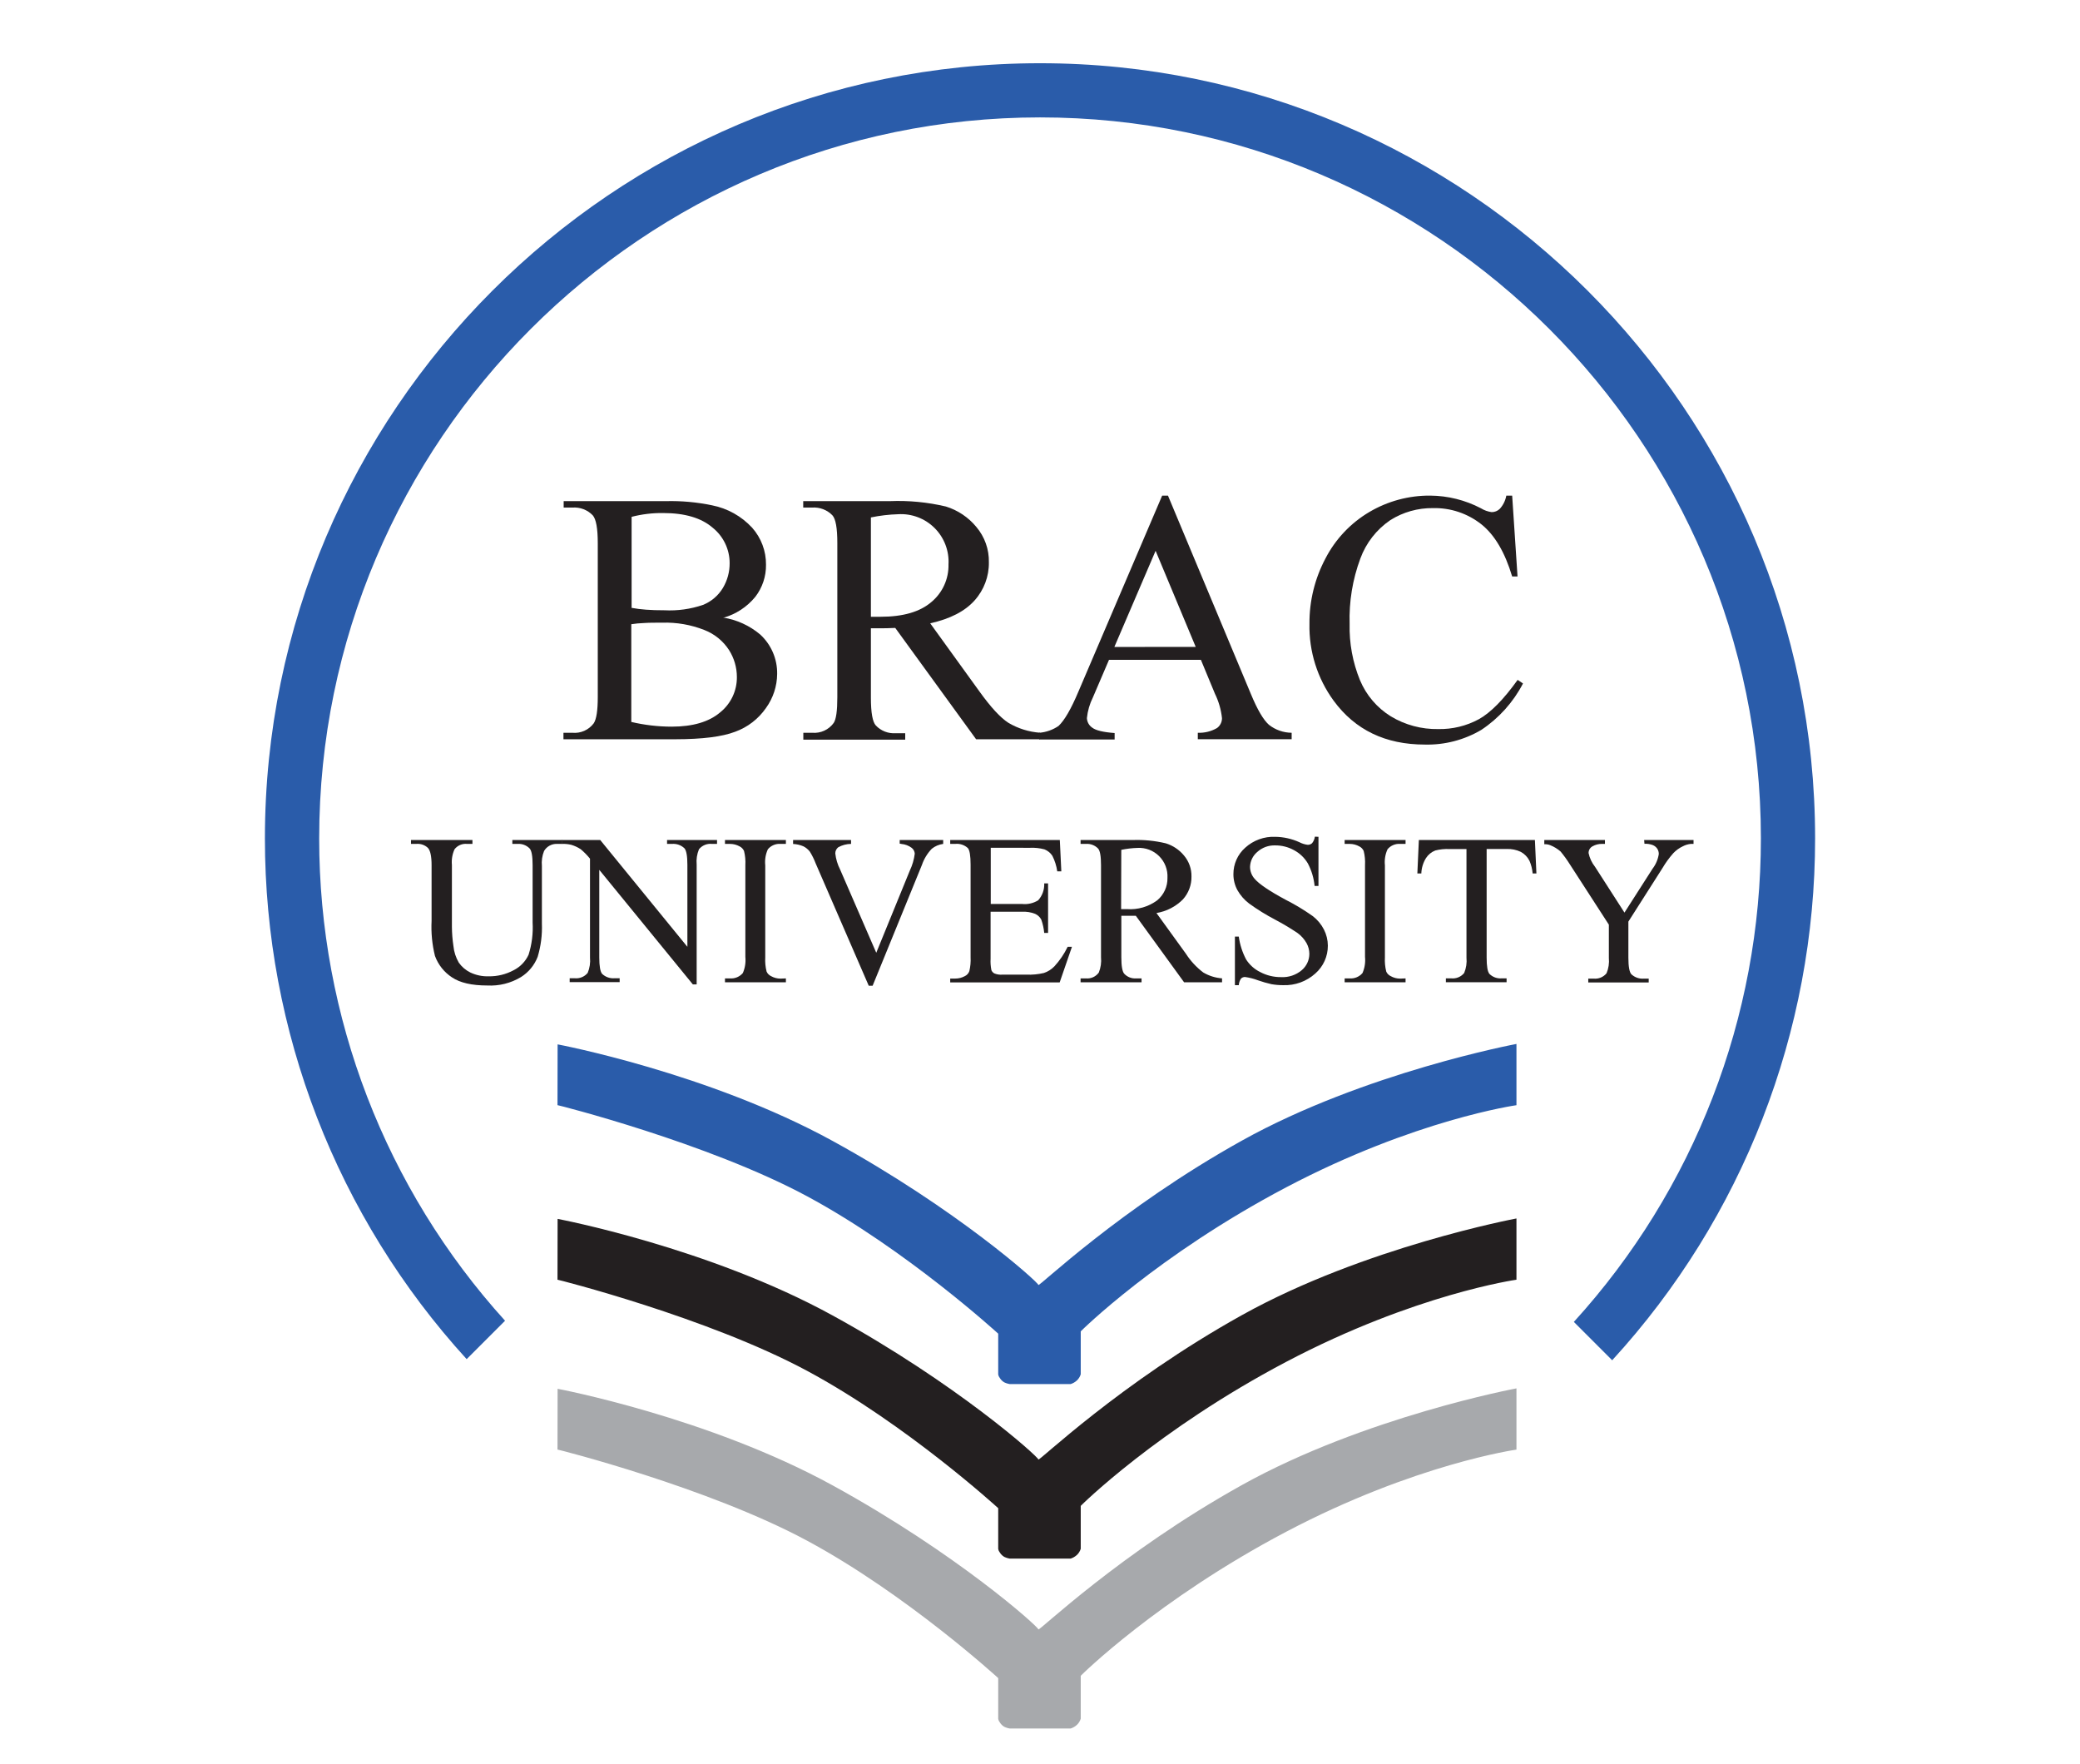
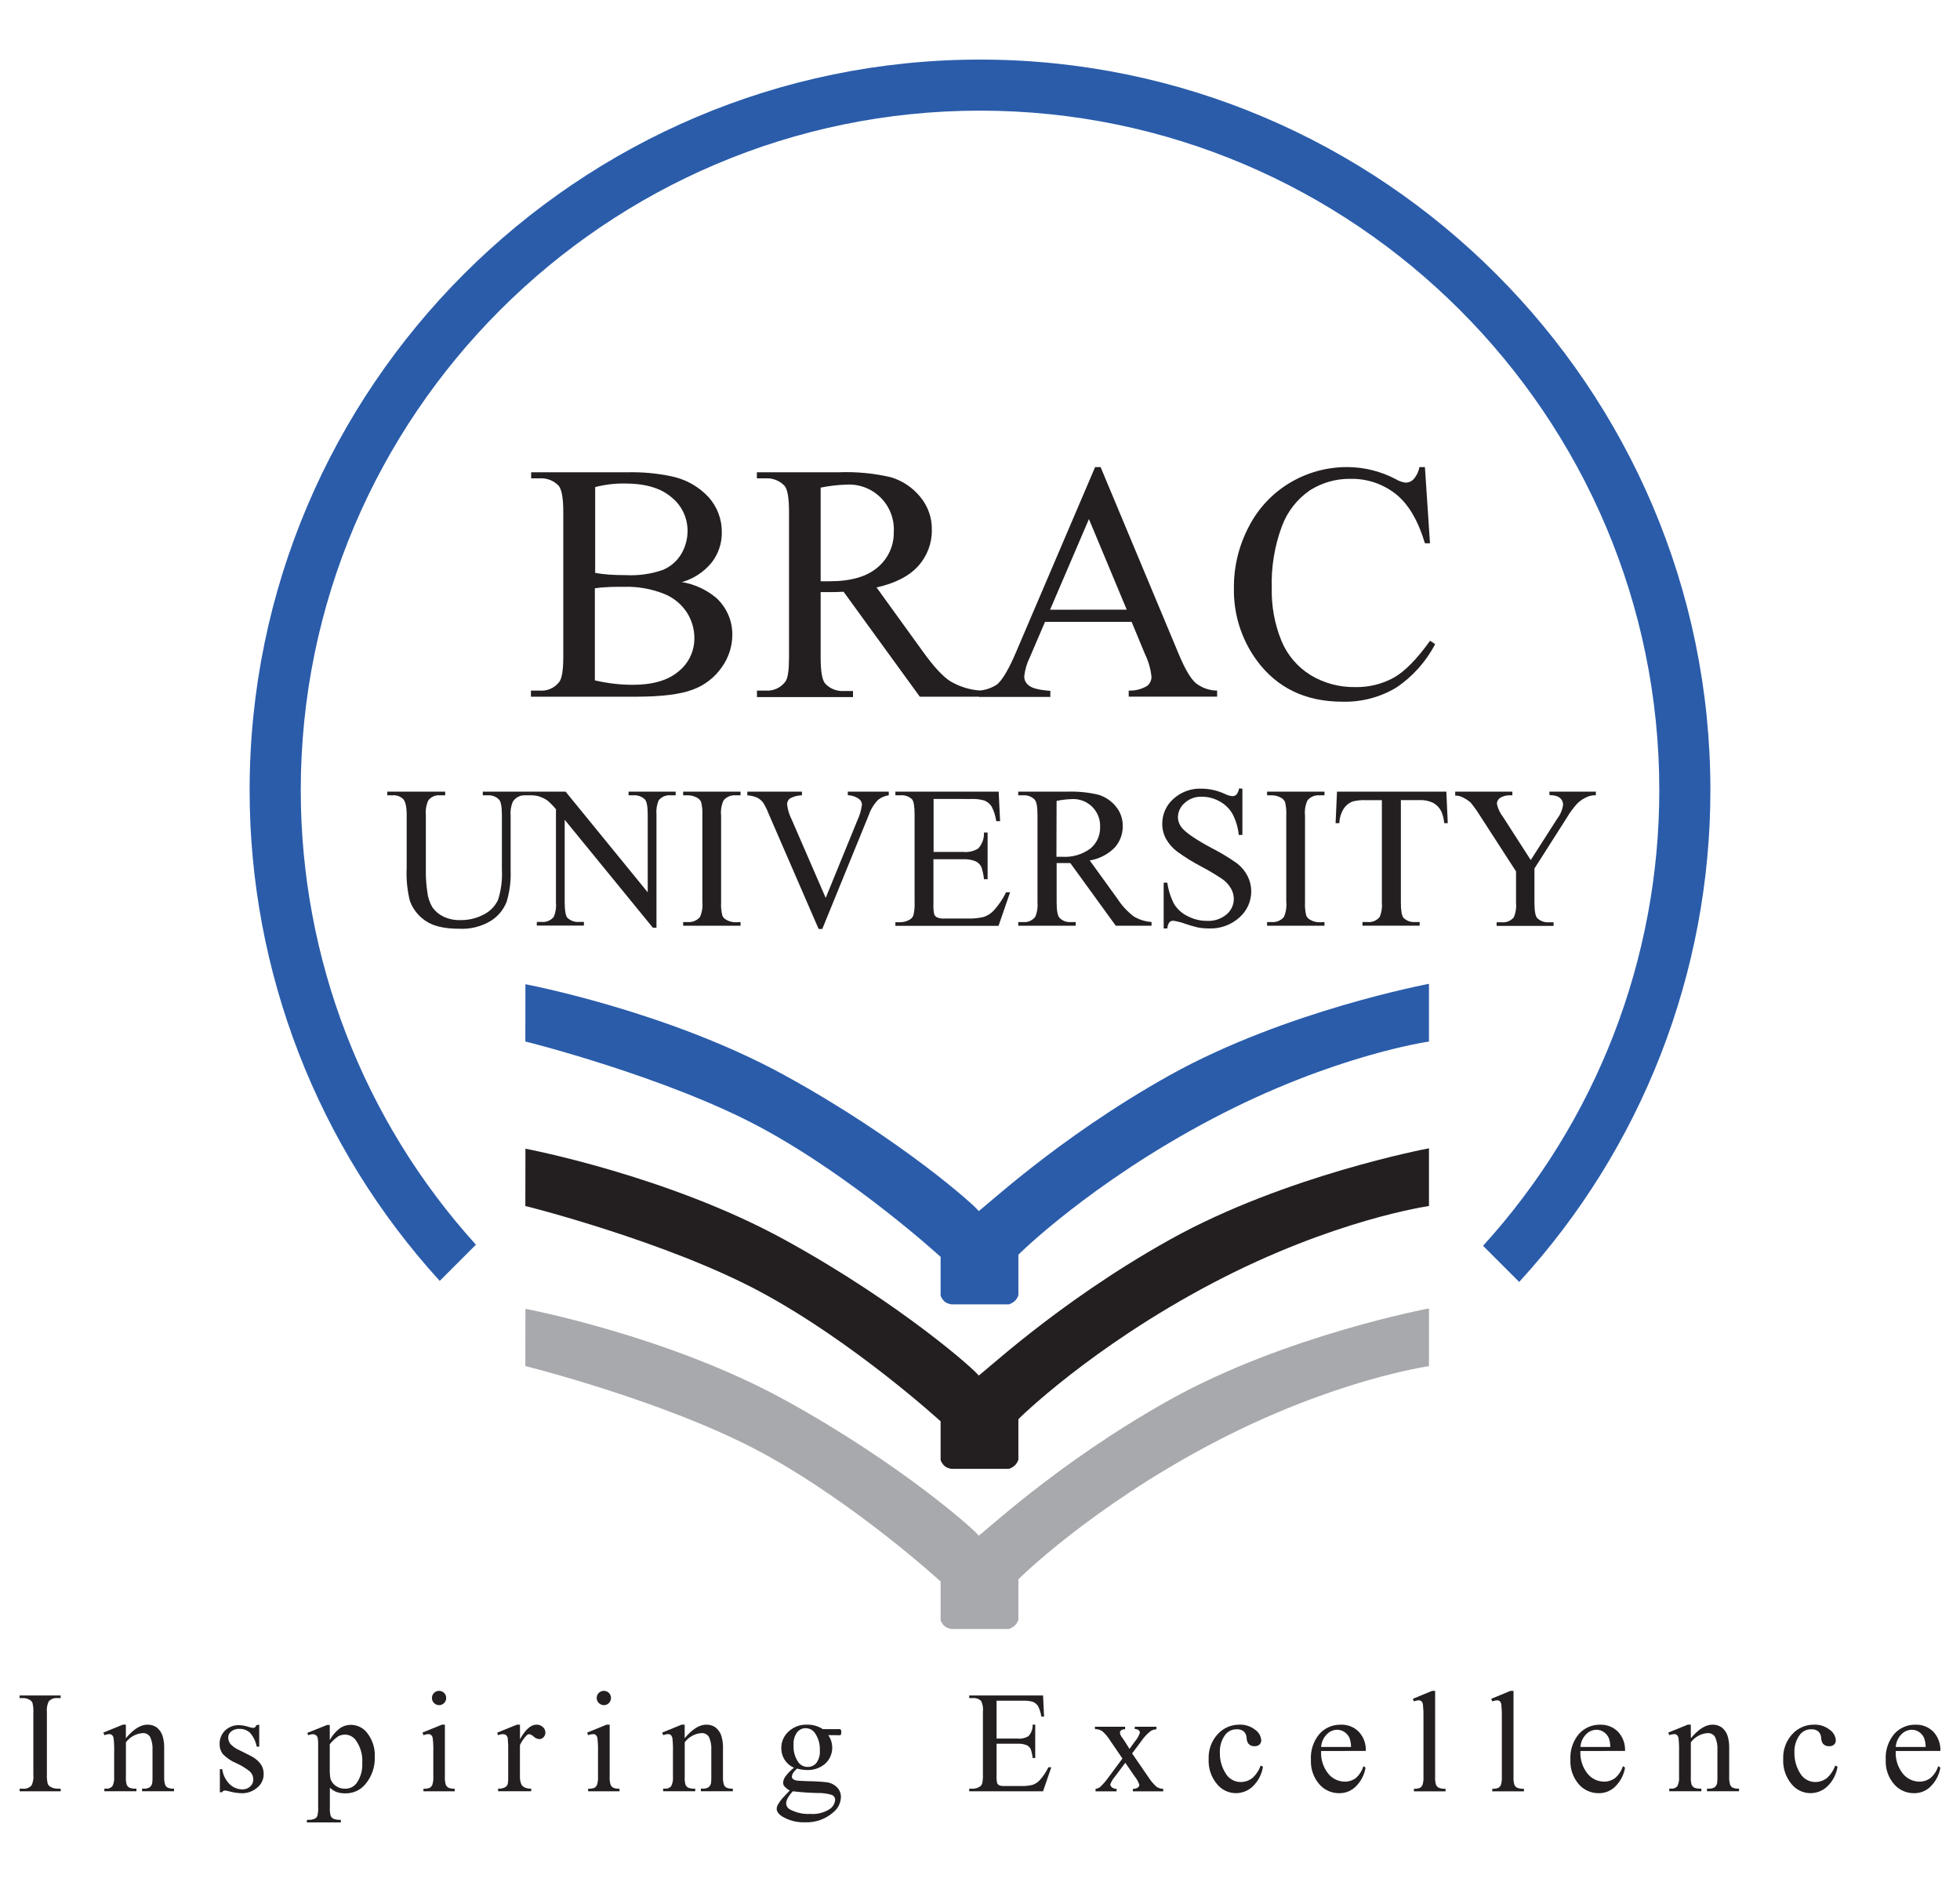
- <svg xmlns="http://www.w3.org/2000/svg" viewBox="0 0 250 212" version="1.1" id="svg82" width="250" height="212">
+ <svg xmlns="http://www.w3.org/2000/svg" viewBox="0 0 250 240" version="1.1" id="svg82" width="250" height="240">
  <defs id="defs4">
    <style id="style2">.a{fill:#231f20;}.a,.b,.c{fill-rule:evenodd;}.b{fill:#a7a9ac;}.c{fill:#2a5caa;}</style>
  </defs>
  <g id="g940" transform="matrix(0.6445566,0,0,0.6445566,2.506446,7.598997)">
    <path class="a" d="m 116.21,589.26 v 0.51 h -8.12 v -0.51 h 0.67 a 2,2 0 0 0 1.71,-0.68 4.26,4.26 0 0 0 0.33,-2.15 v -12.27 a 6.31,6.31 0 0 0 -0.18,-1.9 1.26,1.26 0 0 0 -0.58,-0.6 2.64,2.64 0 0 0 -1.29,-0.33 h -0.67 v -0.51 h 8.12 v 0.51 h -0.68 a 2,2 0 0 0 -1.69,0.68 4.1,4.1 0 0 0 -0.35,2.15 v 12.26 a 6.31,6.31 0 0 0 0.18,1.9 1.22,1.22 0 0 0 0.59,0.6 2.55,2.55 0 0 0 1.27,0.33 z" transform="translate(-108.09,-247.16)" id="path8" />
    <path class="a" d="m 129.11,579.27 q 2.24,-2.68 4.27,-2.68 a 3.07,3.07 0 0 1 1.8,0.52 3.5,3.5 0 0 1 1.2,1.72 8,8 0 0 1 0.31,2.57 v 5.47 a 4.61,4.61 0 0 0 0.2,1.64 1.14,1.14 0 0 0 0.49,0.54 2.82,2.82 0 0 0 1.26,0.2 v 0.51 h -6.32 v -0.51 h 0.27 a 2.12,2.12 0 0 0 1.24,-0.27 1.43,1.43 0 0 0 0.49,-0.8 7.89,7.89 0 0 0 0.06,-1.31 v -5.27 a 5.41,5.41 0 0 0 -0.45,-2.55 1.6,1.6 0 0 0 -1.52,-0.79 4.56,4.56 0 0 0 -3.29,1.82 v 6.79 a 4.84,4.84 0 0 0 0.15,1.6 1.34,1.34 0 0 0 0.54,0.59 3.38,3.38 0 0 0 1.39,0.19 v 0.51 h -6.35 v -0.51 h 0.28 a 1.51,1.51 0 0 0 1.32,-0.49 3.58,3.58 0 0 0 0.34,-1.88 v -4.75 a 20.27,20.27 0 0 0 -0.1,-2.8 1.21,1.21 0 0 0 -0.32,-0.69 0.88,0.88 0 0 0 -0.58,-0.18 2.7,2.7 0 0 0 -0.93,0.21 l -0.21,-0.51 3.86,-1.57 h 0.6 z" transform="translate(-108.09,-247.16)" id="path10" />
    <path class="a" d="m 155.5,576.59 v 4.35 H 155 a 5.62,5.62 0 0 0 -1.36,-2.78 3,3 0 0 0 -2.11,-0.74 2.33,2.33 0 0 0 -1.57,0.51 1.5,1.5 0 0 0 -0.6,1.14 2.11,2.11 0 0 0 0.44,1.34 5,5 0 0 0 1.75,1.22 l 2,1 q 2.83,1.39 2.83,3.65 a 3.43,3.43 0 0 1 -1.32,2.81 4.58,4.58 0 0 1 -2.95,1.07 10.39,10.39 0 0 1 -2.68,-0.41 2.81,2.81 0 0 0 -0.76,-0.13 0.55,0.55 0 0 0 -0.5,0.34 h -0.46 v -4.57 h 0.46 a 5.21,5.21 0 0 0 1.5,3 3.6,3.6 0 0 0 2.47,1 2.21,2.21 0 0 0 1.57,-0.56 1.8,1.8 0 0 0 0.61,-1.36 2.16,2.16 0 0 0 -0.68,-1.62 11.74,11.74 0 0 0 -2.71,-1.65 7.91,7.91 0 0 1 -2.65,-1.81 3.17,3.17 0 0 1 -0.62,-2 3.57,3.57 0 0 1 1.08,-2.64 3.8,3.8 0 0 1 2.79,-1.06 6.45,6.45 0 0 1 1.83,0.33 4.17,4.17 0 0 0 0.94,0.21 0.56,0.56 0 0 0 0.35,-0.1 1.39,1.39 0 0 0 0.29,-0.44 z" transform="translate(-108.09,-247.16)" id="path12" />
    <path class="a" d="m 165,578.22 3.93,-1.57 h 0.53 v 3 a 7.24,7.24 0 0 1 2,-2.35 3.71,3.71 0 0 1 2.11,-0.67 4.05,4.05 0 0 1 3.22,1.51 7.12,7.12 0 0 1 1.58,4.8 8,8 0 0 1 -1.9,5.47 5,5 0 0 1 -3.94,1.77 5,5 0 0 1 -1.79,-0.29 4.16,4.16 0 0 1 -1.26,-0.83 v 3.9 a 5.14,5.14 0 0 0 0.16,1.68 1.21,1.21 0 0 0 0.56,0.57 3.45,3.45 0 0 0 1.45,0.21 v 0.51 h -6.72 v -0.51 h 0.35 a 2.54,2.54 0 0 0 1.32,-0.29 1,1 0 0 0 0.41,-0.5 5.78,5.78 0 0 0 0.15,-1.73 v -12.19 a 6.62,6.62 0 0 0 -0.11,-1.56 1,1 0 0 0 -0.36,-0.5 1.16,1.16 0 0 0 -0.66,-0.17 2.57,2.57 0 0 0 -0.85,0.2 l -0.17,-0.46 z m 4.46,2.22 v 4.78 a 10.52,10.52 0 0 0 0.12,2 2.64,2.64 0 0 0 1,1.43 3,3 0 0 0 1.92,0.61 2.74,2.74 0 0 0 2.26,-1.09 6.31,6.31 0 0 0 1.13,-4 7,7 0 0 0 -1.29,-4.52 2.67,2.67 0 0 0 -2.13,-1.09 2.89,2.89 0 0 0 -1.33,0.33 7.86,7.86 0 0 0 -1.66,1.55 z" transform="translate(-108.09,-247.16)" id="path14" />
    <path class="a" d="m 191.09,569.9 a 1.4,1.4 0 0 1 1.41,1.41 1.39,1.39 0 0 1 -0.41,1 1.35,1.35 0 0 1 -1,0.42 1.42,1.42 0 0 1 -1,-2.42 1.4,1.4 0 0 1 1,-0.41 z m 1.15,6.69 v 10.29 a 4.55,4.55 0 0 0 0.18,1.59 1.19,1.19 0 0 0 0.51,0.59 2.81,2.81 0 0 0 1.25,0.2 v 0.51 H 188 v -0.51 a 2.88,2.88 0 0 0 1.25,-0.18 1.25,1.25 0 0 0 0.51,-0.6 4.52,4.52 0 0 0 0.19,-1.6 v -4.95 a 17.7,17.7 0 0 0 -0.12,-2.68 1.06,1.06 0 0 0 -0.31,-0.61 0.84,0.84 0 0 0 -0.57,-0.18 2.81,2.81 0 0 0 -0.95,0.21 l -0.2,-0.51 3.85,-1.57 z" transform="translate(-108.09,-247.16)" id="path16" />
    <path class="a" d="m 207.1,576.59 v 2.89 q 1.59,-2.89 3.27,-2.89 a 1.76,1.76 0 0 1 1.26,0.47 1.44,1.44 0 0 1 0.5,1.08 1.3,1.3 0 0 1 -0.36,0.93 1.15,1.15 0 0 1 -0.86,0.38 1.81,1.81 0 0 1 -1.09,-0.49 1.81,1.81 0 0 0 -0.9,-0.49 0.83,0.83 0 0 0 -0.54,0.28 6.74,6.74 0 0 0 -1.29,1.89 v 6.12 a 3.84,3.84 0 0 0 0.27,1.62 1.4,1.4 0 0 0 0.64,0.62 2.84,2.84 0 0 0 1.32,0.25 v 0.51 h -6.55 v -0.51 a 2.69,2.69 0 0 0 1.44,-0.3 1.18,1.18 0 0 0 0.49,-0.71 7,7 0 0 0 0.07,-1.35 v -4.95 a 20.32,20.32 0 0 0 -0.09,-2.65 1.05,1.05 0 0 0 -0.33,-0.62 1,1 0 0 0 -0.61,-0.2 2.78,2.78 0 0 0 -1,0.21 l -0.14,-0.51 3.87,-1.57 z" transform="translate(-108.09,-247.16)" id="path18" />
    <path class="a" d="m 223.7,569.9 a 1.4,1.4 0 0 1 1.41,1.41 1.39,1.39 0 0 1 -0.41,1 1.35,1.35 0 0 1 -1,0.42 1.43,1.43 0 0 1 -1.42,-1.42 1.38,1.38 0 0 1 0.41,-1 1.4,1.4 0 0 1 1,-0.41 z m 1.15,6.69 v 10.29 a 4.55,4.55 0 0 0 0.18,1.59 1.19,1.19 0 0 0 0.51,0.59 2.81,2.81 0 0 0 1.25,0.2 v 0.51 h -6.2 v -0.51 a 2.88,2.88 0 0 0 1.25,-0.18 1.25,1.25 0 0 0 0.51,-0.6 4.52,4.52 0 0 0 0.19,-1.6 v -4.95 a 17.71,17.71 0 0 0 -0.12,-2.68 1.06,1.06 0 0 0 -0.31,-0.61 0.84,0.84 0 0 0 -0.57,-0.18 2.81,2.81 0 0 0 -0.95,0.21 l -0.2,-0.51 3.85,-1.57 z" transform="translate(-108.09,-247.16)" id="path20" />
    <path class="a" d="m 239.69,579.27 q 2.24,-2.68 4.27,-2.68 a 3.07,3.07 0 0 1 1.8,0.52 3.5,3.5 0 0 1 1.2,1.72 8,8 0 0 1 0.31,2.57 v 5.47 a 4.61,4.61 0 0 0 0.2,1.64 1.14,1.14 0 0 0 0.49,0.54 2.82,2.82 0 0 0 1.26,0.2 v 0.51 h -6.32 v -0.51 h 0.27 a 2.12,2.12 0 0 0 1.24,-0.27 1.43,1.43 0 0 0 0.49,-0.8 7.89,7.89 0 0 0 0.06,-1.31 v -5.27 a 5.41,5.41 0 0 0 -0.45,-2.55 1.6,1.6 0 0 0 -1.52,-0.79 4.56,4.56 0 0 0 -3.29,1.82 v 6.79 a 4.84,4.84 0 0 0 0.15,1.6 1.34,1.34 0 0 0 0.54,0.59 3.38,3.38 0 0 0 1.39,0.19 v 0.51 h -6.35 v -0.51 h 0.28 a 1.51,1.51 0 0 0 1.32,-0.49 3.58,3.58 0 0 0 0.34,-1.88 v -4.75 a 20.27,20.27 0 0 0 -0.1,-2.8 1.21,1.21 0 0 0 -0.32,-0.69 0.88,0.88 0 0 0 -0.58,-0.18 2.7,2.7 0 0 0 -0.93,0.21 l -0.21,-0.51 3.86,-1.57 h 0.6 z" transform="translate(-108.09,-247.16)" id="path22" />
    <path class="a" d="m 261.23,585.08 a 4.22,4.22 0 0 1 -1.8,-1.6 4.27,4.27 0 0 1 -0.62,-2.26 4.35,4.35 0 0 1 1.43,-3.26 5.06,5.06 0 0 1 3.65,-1.37 5.58,5.58 0 0 1 3.16,0.89 h 2.7 a 3.52,3.52 0 0 1 0.7,0 0.22,0.22 0 0 1 0.14,0.12 0.85,0.85 0 0 1 0.09,0.45 1.24,1.24 0 0 1 -0.07,0.51 0.29,0.29 0 0 1 -0.14,0.11 3,3 0 0 1 -0.7,0 h -1.66 a 4.31,4.31 0 0 1 -0.58,5.62 5.18,5.18 0 0 1 -3.66,1.27 7.14,7.14 0 0 1 -1.93,-0.28 3.87,3.87 0 0 0 -0.83,0.93 1.5,1.5 0 0 0 -0.21,0.68 0.64,0.64 0 0 0 0.23,0.46 1.69,1.69 0 0 0 0.9,0.32 c 0.26,0 0.91,0.08 2,0.1 a 36.25,36.25 0 0 1 3.73,0.21 3.49,3.49 0 0 1 2.07,1 2.63,2.63 0 0 1 0.78,1.93 4,4 0 0 1 -1.48,3 8,8 0 0 1 -5.68,2 8.11,8.11 0 0 1 -4.55,-1.21 c -0.7,-0.47 -1,-1 -1,-1.45 a 1.64,1.64 0 0 1 0.15,-0.67 7.93,7.93 0 0 1 1,-1.44 c 0.07,-0.09 0.54,-0.59 1.42,-1.51 a 4.39,4.39 0 0 1 -1,-0.78 1.16,1.16 0 0 1 -0.3,-0.78 2.36,2.36 0 0 1 0.4,-1.15 9.17,9.17 0 0 1 1.82,-1.87 z m 2.43,-7.8 a 2.17,2.17 0 0 0 -1.72,0.82 3.84,3.84 0 0 0 -0.7,2.52 5.39,5.39 0 0 0 0.95,3.41 2.23,2.23 0 0 0 1.83,0.92 2.19,2.19 0 0 0 1.74,-0.79 3.78,3.78 0 0 0 0.68,-2.49 5.57,5.57 0 0 0 -1,-3.46 2.21,2.21 0 0 0 -1.82,-0.92 z m -2.56,12.49 a 6.53,6.53 0 0 0 -1,1.32 2.38,2.38 0 0 0 -0.33,1.13 1.43,1.43 0 0 0 0.81,1.17 7.67,7.67 0 0 0 4,0.86 6.21,6.21 0 0 0 3.7,-0.89 2.43,2.43 0 0 0 1.19,-1.89 1.06,1.06 0 0 0 -0.71,-1 9.33,9.33 0 0 0 -2.87,-0.36 48.11,48.11 0 0 1 -4.79,-0.34 z" transform="translate(-108.09,-247.16)" id="path24" />
    <path class="a" d="m 301.41,571.85 v 7.49 h 4.17 a 3.4,3.4 0 0 0 2.16,-0.49 3.14,3.14 0 0 0 0.81,-2.26 h 0.51 v 6.6 h -0.51 a 7.32,7.32 0 0 0 -0.39,-1.78 1.76,1.76 0 0 0 -0.82,-0.77 4.2,4.2 0 0 0 -1.76,-0.28 h -4.17 v 6.25 a 6,6 0 0 0 0.11,1.53 0.88,0.88 0 0 0 0.39,0.43 2.35,2.35 0 0 0 1.06,0.16 h 3.21 a 8.76,8.76 0 0 0 2.33,-0.22 3.44,3.44 0 0 0 1.39,-0.88 10.77,10.77 0 0 0 1.77,-2.61 h 0.57 l -1.63,4.75 H 296 v -0.51 h 0.67 a 2.66,2.66 0 0 0 1.27,-0.32 1.16,1.16 0 0 0 0.61,-0.67 6.49,6.49 0 0 0 0.16,-1.83 v -12.33 a 4,4 0 0 0 -0.36,-2.22 2.18,2.18 0 0 0 -1.68,-0.56 H 296 v -0.51 h 14.61 l 0.2,4.17 h -0.54 a 6.64,6.64 0 0 0 -0.65,-2.07 2.27,2.27 0 0 0 -1.05,-0.86 6.36,6.36 0 0 0 -2,-0.21 z" transform="translate(-108.09,-247.16)" id="path26" />
    <path class="a" d="m 320.85,577 h 6 v 0.51 a 1.23,1.23 0 0 0 -0.8,0.2 0.66,0.66 0 0 0 -0.23,0.52 2.18,2.18 0 0 0 0.51,1 l 0.47,0.7 0.92,1.46 1.05,-1.46 a 5,5 0 0 0 1,-1.74 0.67,0.67 0 0 0 -0.24,-0.51 1.15,1.15 0 0 0 -0.77,-0.21 V 577 h 4.29 v 0.51 a 2.38,2.38 0 0 0 -1.2,0.38 9.56,9.56 0 0 0 -1.87,2.06 l -1.75,2.33 3.18,4.62 a 9.25,9.25 0 0 0 1.68,2 2.49,2.49 0 0 0 1.3,0.39 v 0.49 h -6 v -0.49 a 1.52,1.52 0 0 0 1,-0.28 0.62,0.62 0 0 0 0.27,-0.52 4.9,4.9 0 0 0 -0.9,-1.63 l -1.87,-2.73 -2.05,2.73 a 5.37,5.37 0 0 0 -0.92,1.52 0.8,0.8 0 0 0 0.31,0.61 1.49,1.49 0 0 0 0.94,0.3 v 0.49 H 321 v -0.49 a 1.86,1.86 0 0 0 0.88,-0.35 12.37,12.37 0 0 0 1.78,-2.07 l 2.66,-3.58 -2.41,-3.52 a 8,8 0 0 0 -1.59,-1.9 2.44,2.44 0 0 0 -1.41,-0.39 z" transform="translate(-108.09,-247.16)" id="path28" />
    <path class="a" d="m 354.13,584.91 a 6.86,6.86 0 0 1 -2,3.88 4.82,4.82 0 0 1 -7.13,-0.48 7.16,7.16 0 0 1 -1.62,-4.94 6.82,6.82 0 0 1 1.79,-4.9 5.74,5.74 0 0 1 4.3,-1.88 4.7,4.7 0 0 1 3.1,1 2.75,2.75 0 0 1 1.22,2.07 1.13,1.13 0 0 1 -0.34,0.86 1.32,1.32 0 0 1 -1,0.33 1.44,1.44 0 0 1 -1.23,-0.53 2.13,2.13 0 0 1 -0.33,-1.12 1.87,1.87 0 0 0 -0.56,-1.27 2,2 0 0 0 -1.35,-0.42 2.76,2.76 0 0 0 -2.25,1 5.52,5.52 0 0 0 -1.13,3.63 7.36,7.36 0 0 0 1.12,4.05 3.46,3.46 0 0 0 3,1.75 3.7,3.7 0 0 0 2.46,-0.92 6.25,6.25 0 0 0 1.5,-2.34 z" transform="translate(-108.09,-247.16)" id="path30" />
    <path class="a" d="m 365.64,581.8 a 6.54,6.54 0 0 0 1.38,4.45 4.23,4.23 0 0 0 3.28,1.61 3.58,3.58 0 0 0 2.18,-0.69 5,5 0 0 0 1.52,-2.37 l 0.43,0.28 a 6.65,6.65 0 0 1 -1.7,3.5 4.55,4.55 0 0 1 -3.53,1.57 5.15,5.15 0 0 1 -3.94,-1.79 6.87,6.87 0 0 1 -1.64,-4.82 7.28,7.28 0 0 1 1.68,-5.11 5.47,5.47 0 0 1 4.22,-1.83 4.71,4.71 0 0 1 3.58,1.4 5.2,5.2 0 0 1 1.38,3.79 z m 0,-0.8 h 5.92 a 5.54,5.54 0 0 0 -0.29,-1.73 2.76,2.76 0 0 0 -1,-1.22 2.59,2.59 0 0 0 -1.44,-0.45 2.88,2.88 0 0 0 -2.07,0.9 3.91,3.91 0 0 0 -1.12,2.5 z" transform="translate(-108.09,-247.16)" id="path32" />
    <path class="a" d="m 388.2,569.9 v 17 a 4.65,4.65 0 0 0 0.17,1.58 1.25,1.25 0 0 0 0.54,0.59 3.09,3.09 0 0 0 1.35,0.2 v 0.51 H 384 v -0.51 a 2.74,2.74 0 0 0 1.2,-0.18 1.22,1.22 0 0 0 0.51,-0.6 4.67,4.67 0 0 0 0.18,-1.6 v -11.64 a 20.48,20.48 0 0 0 -0.1,-2.63 1.16,1.16 0 0 0 -0.31,-0.67 0.84,0.84 0 0 0 -0.55,-0.18 2.62,2.62 0 0 0 -0.91,0.22 l -0.24,-0.51 3.8,-1.57 z" transform="translate(-108.09,-247.16)" id="path34" />
    <path class="a" d="m 403.71,569.9 v 17 a 4.65,4.65 0 0 0 0.17,1.58 1.25,1.25 0 0 0 0.54,0.59 3.09,3.09 0 0 0 1.35,0.2 v 0.51 h -6.26 v -0.51 a 2.74,2.74 0 0 0 1.2,-0.18 1.22,1.22 0 0 0 0.51,-0.6 4.67,4.67 0 0 0 0.18,-1.6 v -11.64 a 20.48,20.48 0 0 0 -0.1,-2.63 1.16,1.16 0 0 0 -0.31,-0.67 0.84,0.84 0 0 0 -0.55,-0.18 2.62,2.62 0 0 0 -0.91,0.22 l -0.24,-0.51 3.8,-1.57 z" transform="translate(-108.09,-247.16)" id="path36" />
    <path class="a" d="m 416.95,581.8 a 6.54,6.54 0 0 0 1.38,4.45 4.23,4.23 0 0 0 3.28,1.61 3.58,3.58 0 0 0 2.18,-0.69 5,5 0 0 0 1.56,-2.37 l 0.43,0.28 a 6.65,6.65 0 0 1 -1.7,3.5 4.55,4.55 0 0 1 -3.53,1.57 5.15,5.15 0 0 1 -3.94,-1.79 6.87,6.87 0 0 1 -1.64,-4.82 7.28,7.28 0 0 1 1.68,-5.11 5.47,5.47 0 0 1 4.22,-1.83 4.72,4.72 0 0 1 3.53,1.4 5.2,5.2 0 0 1 1.38,3.79 z m 0,-0.8 h 5.92 a 5.53,5.53 0 0 0 -0.29,-1.73 2.76,2.76 0 0 0 -1,-1.22 2.59,2.59 0 0 0 -1.44,-0.45 2.88,2.88 0 0 0 -2.07,0.9 3.91,3.91 0 0 0 -1.12,2.5 z" transform="translate(-108.09,-247.16)" id="path38" />
    <path class="a" d="m 438.81,579.27 q 2.24,-2.68 4.27,-2.68 a 3.07,3.07 0 0 1 1.8,0.52 3.5,3.5 0 0 1 1.2,1.72 8,8 0 0 1 0.31,2.57 v 5.47 a 4.61,4.61 0 0 0 0.2,1.64 1.14,1.14 0 0 0 0.49,0.54 2.82,2.82 0 0 0 1.26,0.2 v 0.51 H 442 v -0.51 h 0.27 a 2.12,2.12 0 0 0 1.24,-0.27 1.43,1.43 0 0 0 0.49,-0.8 7.89,7.89 0 0 0 0.06,-1.31 v -5.27 a 5.41,5.41 0 0 0 -0.45,-2.55 1.6,1.6 0 0 0 -1.52,-0.79 4.56,4.56 0 0 0 -3.29,1.82 v 6.79 a 4.84,4.84 0 0 0 0.15,1.6 1.34,1.34 0 0 0 0.54,0.59 3.38,3.38 0 0 0 1.39,0.19 v 0.51 h -6.35 v -0.51 h 0.28 a 1.51,1.51 0 0 0 1.32,-0.49 3.58,3.58 0 0 0 0.34,-1.88 v -4.75 a 20.27,20.27 0 0 0 -0.1,-2.8 1.21,1.21 0 0 0 -0.32,-0.69 0.88,0.88 0 0 0 -0.58,-0.18 2.7,2.7 0 0 0 -0.93,0.21 l -0.21,-0.51 3.86,-1.57 h 0.6 z" transform="translate(-108.09,-247.16)" id="path40" />
    <path class="a" d="m 467.83,584.91 a 6.86,6.86 0 0 1 -2,3.88 4.82,4.82 0 0 1 -7.13,-0.48 7.16,7.16 0 0 1 -1.62,-4.94 6.82,6.82 0 0 1 1.79,-4.9 5.74,5.74 0 0 1 4.3,-1.88 4.7,4.7 0 0 1 3.1,1 2.75,2.75 0 0 1 1.22,2.07 1.13,1.13 0 0 1 -0.34,0.86 1.32,1.32 0 0 1 -1,0.33 1.44,1.44 0 0 1 -1.23,-0.53 2.13,2.13 0 0 1 -0.33,-1.12 1.87,1.87 0 0 0 -0.56,-1.27 2,2 0 0 0 -1.35,-0.42 2.76,2.76 0 0 0 -2.25,1 5.52,5.52 0 0 0 -1.13,3.63 7.36,7.36 0 0 0 1.12,4.05 3.46,3.46 0 0 0 3,1.75 3.7,3.7 0 0 0 2.46,-0.92 6.25,6.25 0 0 0 1.5,-2.34 z" transform="translate(-108.09,-247.16)" id="path42" />
    <path class="a" d="m 479.35,581.8 a 6.54,6.54 0 0 0 1.38,4.45 4.23,4.23 0 0 0 3.28,1.61 3.58,3.58 0 0 0 2.18,-0.69 5,5 0 0 0 1.56,-2.37 l 0.43,0.28 a 6.65,6.65 0 0 1 -1.7,3.5 4.55,4.55 0 0 1 -3.53,1.57 5.15,5.15 0 0 1 -3.94,-1.79 6.87,6.87 0 0 1 -1.64,-4.82 7.28,7.28 0 0 1 1.68,-5.11 5.47,5.47 0 0 1 4.22,-1.83 4.71,4.71 0 0 1 3.53,1.4 5.2,5.2 0 0 1 1.38,3.79 z m 0,-0.8 h 5.92 a 5.53,5.53 0 0 0 -0.29,-1.73 2.76,2.76 0 0 0 -1,-1.22 2.59,2.59 0 0 0 -1.44,-0.45 2.88,2.88 0 0 0 -2.07,0.9 3.91,3.91 0 0 0 -1.12,2.5 z" transform="translate(-108.09,-247.16)" id="path44" />
    <path class="a" d="m 208.18,462.64 c 0,0 28.09,5.29 51.27,18 23.18,12.71 38.38,26.37 38.38,26.86 0,0.49 15.16,-14.24 38,-26.94 22.84,-12.7 51.15,-18 51.15,-18 v 11.42 c 0,0 -18.88,2.65 -42.93,15.31 -24.05,12.66 -38.32,26.84 -38.32,26.86 v 8 l -0.12,0.32 -0.15,0.28 -0.2,0.29 -0.23,0.25 -0.28,0.23 -0.29,0.19 -0.32,0.16 -0.3,0.11 h -11.35 l -0.37,-0.08 -0.34,-0.11 -0.33,-0.14 -0.31,-0.22 -0.3,-0.3 -0.22,-0.32 -0.18,-0.29 -0.1,-0.33 v -7.61 c 0,0 -17.06,-15.62 -35.62,-25.6 -18.56,-9.98 -46.63,-17.06 -46.56,-17 z" transform="translate(-108.09,-247.16)" id="path46" />
    <path class="b" d="m 208.18,494.32 c 0,0 28.09,5.29 51.27,18 23.18,12.71 38.38,26.37 38.38,26.86 0,0.49 15.16,-14.24 38,-26.94 22.84,-12.7 51.15,-18 51.15,-18 v 11.42 c 0,0 -18.88,2.65 -42.93,15.31 -24.05,12.66 -38.32,26.84 -38.32,26.86 v 8 l -0.12,0.32 -0.15,0.28 -0.2,0.29 -0.23,0.25 -0.28,0.23 -0.29,0.19 -0.32,0.16 -0.3,0.11 h -11.35 l -0.37,-0.08 -0.34,-0.11 -0.33,-0.14 -0.31,-0.22 -0.3,-0.3 -0.22,-0.32 -0.18,-0.29 -0.1,-0.33 v -7.61 c 0,0 -17.06,-15.62 -35.62,-25.61 -18.56,-9.99 -46.63,-17.06 -46.56,-17 z" transform="translate(-108.09,-247.16)" id="path48" />
    <path class="c" d="m 298.14,247.16 c 79.61,0 144.53,64.93 144.53,144.53 A 143.94,143.94 0 0 1 404.83,489 l -7.15,-7.15 a 133.86,133.86 0 0 0 34.88,-90.17 c 0,-74 -60.38,-134.42 -134.42,-134.42 -74.04,0 -134.42,60.4 -134.42,134.44 a 133.86,133.86 0 0 0 34.66,89.93 l -7.16,7.16 A 144,144 0 0 1 153.6,391.7 c 0,-79.61 64.93,-144.54 144.54,-144.54 z" transform="translate(-108.09,-247.16)" id="path50" />
    <path class="a" d="m 239.05,350.52 a 14.18,14.18 0 0 1 6.9,3.15 9.78,9.78 0 0 1 3.17,7.37 11,11 0 0 1 -2.09,6.35 11.94,11.94 0 0 1 -5.74,4.42 q -3.63,1.39 -11.12,1.4 h -20.9 V 372 h 1.65 a 4.45,4.45 0 0 0 4,-1.77 c 0.5,-0.76 0.75,-2.39 0.75,-4.87 v -28.72 q 0,-4.12 -0.94,-5.19 a 4.76,4.76 0 0 0 -3.77,-1.44 h -1.65 v -1.2 h 19.09 a 37.63,37.63 0 0 1 8.58,0.78 13.81,13.81 0 0 1 7.48,4.18 10.24,10.24 0 0 1 2.58,6.89 9.56,9.56 0 0 1 -2,6 11.84,11.84 0 0 1 -6,3.91 z m -17.13,-1.82 a 24.68,24.68 0 0 0 2.76,0.35 c 1,0.08 2.18,0.11 3.42,0.11 a 19.24,19.24 0 0 0 7.18,-1 7.65,7.65 0 0 0 3.72,-3.16 8.88,8.88 0 0 0 1.26,-4.62 8.46,8.46 0 0 0 -3.17,-6.62 q -3.16,-2.73 -9.23,-2.73 a 22.2,22.2 0 0 0 -5.88,0.71 v 17 z m 0,21.28 a 33,33 0 0 0 7.51,0.88 q 5.94,0 9.07,-2.67 a 8.34,8.34 0 0 0 3.11,-6.59 9.39,9.39 0 0 0 -1.45,-5 9.61,9.61 0 0 0 -4.61,-3.76 19.76,19.76 0 0 0 -7.85,-1.37 c -1.35,0 -2.5,0 -3.46,0.07 a 19.23,19.23 0 0 0 -2.32,0.22 z" transform="translate(-108.09,-247.16)" id="path52" />
    <path class="a" d="m 298.11,373.21 h -11.89 l -15.08,-20.76 q -1.62,0.07 -2.65,0.07 h -0.89 -1 v 12.93 q 0,4.19 0.92,5.19 a 4.64,4.64 0 0 0 3.72,1.44 H 273 v 1.2 H 254 V 372 h 1.66 a 4.46,4.46 0 0 0 4,-1.83 c 0.46,-0.67 0.68,-2.28 0.68,-4.8 v -28.73 c 0,-2.79 -0.3,-4.52 -0.92,-5.19 a 4.79,4.79 0 0 0 -3.78,-1.44 h -1.66 v -1.2 h 16.16 a 38.63,38.63 0 0 1 10.43,1 11.9,11.9 0 0 1 5.69,3.81 9.86,9.86 0 0 1 2.34,6.6 10.39,10.39 0 0 1 -2.67,7.11 c -1.78,2 -4.53,3.43 -8.27,4.26 l 9.19,12.72 c 2.1,2.92 3.9,4.88 5.4,5.84 a 13.45,13.45 0 0 0 5.88,1.84 v 1.2 z M 266.6,350.37 h 1.07 0.74 q 6.28,0 9.47,-2.75 a 8.85,8.85 0 0 0 3.19,-7 8.87,8.87 0 0 0 -9.39,-9.37 29.16,29.16 0 0 0 -5.08,0.6 z" transform="translate(-108.09,-247.16)" id="path54" />
    <path class="a" d="M 328.17,358.4 H 311 l -3,7 a 11.19,11.19 0 0 0 -1.12,3.86 2.26,2.26 0 0 0 1,1.79 c 0.64,0.5 2,0.84 4.17,1 v 1.2 H 298 V 372 a 7.48,7.48 0 0 0 3.59,-1.27 q 1.67,-1.57 3.7,-6.39 l 15.62,-36.55 H 322 l 15.44,36.94 c 1.24,3 2.37,4.89 3.38,5.78 a 6.91,6.91 0 0 0 4.24,1.49 v 1.2 h -17.5 V 372 a 6.6,6.6 0 0 0 3.58,-0.88 2.27,2.27 0 0 0 0.93,-1.84 13.64,13.64 0 0 0 -1.31,-4.55 l -2.62,-6.32 z m -1,-2.41 -7.48,-17.92 L 312,356 Z" transform="translate(-108.09,-247.16)" id="path56" />
    <path class="a" d="m 386.18,327.79 1,15.07 h -1 c -1.35,-4.51 -3.27,-7.77 -5.77,-9.75 a 14,14 0 0 0 -9,-3 14.59,14.59 0 0 0 -7.95,2.24 14.84,14.84 0 0 0 -5.59,7.16 32.12,32.12 0 0 0 -2,12.21 26,26 0 0 0 1.92,10.45 14.51,14.51 0 0 0 5.78,6.78 16.56,16.56 0 0 0 8.81,2.36 15.26,15.26 0 0 0 7.59,-1.84 q 3.3,-1.84 7.23,-7.33 l 1,0.67 a 23.29,23.29 0 0 1 -7.77,8.65 19.73,19.73 0 0 1 -10.54,2.74 q -11,0 -17,-8.18 a 23.46,23.46 0 0 1 -4.51,-14.34 25.57,25.57 0 0 1 3,-12.21 21.52,21.52 0 0 1 8.16,-8.63 22,22 0 0 1 11.36,-3.06 20.73,20.73 0 0 1 9.45,2.36 5.11,5.11 0 0 0 2,0.72 2.16,2.16 0 0 0 1.53,-0.62 5,5 0 0 0 1.21,-2.46 z" transform="translate(-108.09,-247.16)" id="path58" />
    <path class="a" d="M 199.74,392.72 V 392 h 9.32 v 0.72 h -1 a 2.69,2.69 0 0 0 -2.4,1.31 6,6 0 0 0 -0.41,2.81 v 10.75 a 19,19 0 0 1 -0.79,6.19 7.76,7.76 0 0 1 -3.11,3.77 11,11 0 0 1 -6.29,1.57 q -4.33,0 -6.57,-1.51 a 8.1,8.1 0 0 1 -3.18,-4 22.39,22.39 0 0 1 -0.63,-6.53 v -10.4 q 0,-2.44 -0.67,-3.2 a 2.76,2.76 0 0 0 -2.17,-0.76 h -1 V 392 h 11.46 v 0.72 h -1 a 2.63,2.63 0 0 0 -2.34,1 5.77,5.77 0 0 0 -0.49,2.93 v 11.55 a 25.81,25.81 0 0 0 0.28,3.54 7.63,7.63 0 0 0 1,3.11 5.7,5.7 0 0 0 2.14,1.84 7.41,7.41 0 0 0 3.43,0.72 9.48,9.48 0 0 0 4.65,-1.13 6.07,6.07 0 0 0 2.8,-2.9 16.85,16.85 0 0 0 0.75,-6 v -10.7 c 0,-1.65 -0.18,-2.69 -0.55,-3.1 a 2.86,2.86 0 0 0 -2.26,-0.86 z" transform="translate(-108.09,-247.16)" id="path60" />
    <path class="a" d="m 209,392 h 7.13 l 16.25,19.91 V 396.6 c 0,-1.63 -0.19,-2.65 -0.55,-3.06 a 3,3 0 0 0 -2.31,-0.82 h -0.93 V 392 h 9.32 v 0.72 h -0.95 a 2.75,2.75 0 0 0 -2.42,1 6,6 0 0 0 -0.43,2.86 v 22.34 h -0.71 l -17.45,-21.36 v 16.33 c 0,1.63 0.18,2.65 0.53,3.06 a 3,3 0 0 0 2.32,0.82 h 0.95 v 0.72 h -9.32 v -0.72 h 0.93 a 2.77,2.77 0 0 0 2.43,-1 5.94,5.94 0 0 0 0.43,-2.86 v -18.43 a 12.26,12.26 0 0 0 -1.75,-1.78 6.69,6.69 0 0 0 -1.75,-0.81 6.43,6.43 0 0 0 -1.72,-0.17 z" transform="translate(-108.09,-247.16)" id="path62" />
    <path class="a" d="m 250.75,417.8 v 0.72 h -11.36 v -0.72 h 0.94 a 2.86,2.86 0 0 0 2.39,-1 6,6 0 0 0 0.47,-3 v -17.12 a 8.78,8.78 0 0 0 -0.25,-2.65 1.76,1.76 0 0 0 -0.81,-0.84 3.69,3.69 0 0 0 -1.8,-0.47 h -0.94 V 392 h 11.36 v 0.72 h -1 a 2.81,2.81 0 0 0 -2.36,1 5.73,5.73 0 0 0 -0.49,3 v 17.16 a 8.81,8.81 0 0 0 0.25,2.65 1.7,1.7 0 0 0 0.82,0.84 3.56,3.56 0 0 0 1.77,0.47 z" transform="translate(-108.09,-247.16)" id="path64" />
    <path class="a" d="m 280.08,392 v 0.72 a 4.3,4.3 0 0 0 -2.13,0.91 8.2,8.2 0 0 0 -1.83,3 l -9.2,22.54 h -0.72 l -9.91,-22.84 a 12.59,12.59 0 0 0 -1.07,-2.16 3.46,3.46 0 0 0 -1.21,-1 5.57,5.57 0 0 0 -1.92,-0.44 V 392 h 10.81 v 0.72 a 5,5 0 0 0 -2.39,0.63 1.43,1.43 0 0 0 -0.55,1.15 8.81,8.81 0 0 0 0.9,3 l 6.74,15.52 6.26,-15.33 a 10.33,10.33 0 0 0 0.92,-3.15 1.49,1.49 0 0 0 -0.57,-1.08 3.72,3.72 0 0 0 -1.91,-0.73 l -0.33,-0.06 V 392 Z" transform="translate(-108.09,-247.16)" id="path66" />
    <path class="a" d="m 288.95,393.44 v 10.48 h 5.84 a 4.75,4.75 0 0 0 3,-0.68 4.39,4.39 0 0 0 1.13,-3.16 h 0.72 v 9.24 h -0.72 a 10.23,10.23 0 0 0 -0.55,-2.49 2.44,2.44 0 0 0 -1.15,-1.07 5.87,5.87 0 0 0 -2.46,-0.39 h -5.84 v 8.75 a 8.38,8.38 0 0 0 0.15,2.14 1.23,1.23 0 0 0 0.55,0.61 3.26,3.26 0 0 0 1.49,0.23 h 4.49 a 12.27,12.27 0 0 0 3.26,-0.31 4.84,4.84 0 0 0 1.95,-1.23 15.12,15.12 0 0 0 2.48,-3.65 h 0.8 l -2.29,6.64 h -20.41 v -0.72 h 0.94 a 3.71,3.71 0 0 0 1.78,-0.45 1.62,1.62 0 0 0 0.85,-0.94 9.15,9.15 0 0 0 0.23,-2.57 V 396.6 c 0,-1.68 -0.17,-2.71 -0.51,-3.1 a 3,3 0 0 0 -2.35,-0.78 h -0.94 V 392 h 20.44 l 0.28,5.84 h -0.76 a 9.31,9.31 0 0 0 -0.91,-2.9 3.16,3.16 0 0 0 -1.47,-1.2 8.85,8.85 0 0 0 -2.75,-0.29 z" transform="translate(-108.09,-247.16)" id="path68" />
    <path class="a" d="M 332.07,418.52 H 325 l -9,-12.4 q -1,0 -1.58,0 h -0.53 -0.59 v 7.72 q 0,2.5 0.55,3.1 a 2.77,2.77 0 0 0 2.22,0.86 h 1 v 0.72 H 305.7 v -0.72 h 1 a 2.66,2.66 0 0 0 2.4,-1.09 6.15,6.15 0 0 0 0.41,-2.87 v -17.16 c 0,-1.67 -0.18,-2.7 -0.55,-3.1 a 2.86,2.86 0 0 0 -2.26,-0.86 h -1 V 392 h 9.65 a 23.09,23.09 0 0 1 6.23,0.61 7.11,7.11 0 0 1 3.4,2.27 5.89,5.89 0 0 1 1.4,3.94 6.2,6.2 0 0 1 -1.59,4.24 9,9 0 0 1 -4.94,2.55 l 5.49,7.59 a 13.66,13.66 0 0 0 3.23,3.49 8,8 0 0 0 3.51,1.1 v 0.72 z m -18.81,-13.64 h 1.08 a 8.45,8.45 0 0 0 5.65,-1.64 5.28,5.28 0 0 0 1.91,-4.18 5.3,5.3 0 0 0 -5.61,-5.59 17.27,17.27 0 0 0 -3,0.36 z" transform="translate(-108.09,-247.16)" id="path70" />
    <path class="a" d="m 350.06,391.4 v 9.16 h -0.72 a 11.38,11.38 0 0 0 -1.26,-4.2 6.58,6.58 0 0 0 -2.6,-2.48 7.14,7.14 0 0 0 -3.48,-0.88 4.74,4.74 0 0 0 -3.37,1.24 3.78,3.78 0 0 0 -1.33,2.76 3.36,3.36 0 0 0 0.84,2.21 q 1.22,1.46 5.77,3.91 a 40.57,40.57 0 0 1 5.08,3.06 7.43,7.43 0 0 1 2.09,2.51 6.64,6.64 0 0 1 0.73,3 6.86,6.86 0 0 1 -2.33,5.19 8.47,8.47 0 0 1 -6,2.18 12.48,12.48 0 0 1 -2.17,-0.18 22.47,22.47 0 0 1 -2.51,-0.72 11.13,11.13 0 0 0 -2.41,-0.62 1,1 0 0 0 -0.77,0.29 2.44,2.44 0 0 0 -0.42,1.23 h -0.72 V 410 h 0.72 a 12.85,12.85 0 0 0 1.37,4.27 6.51,6.51 0 0 0 2.63,2.35 8.14,8.14 0 0 0 3.88,0.94 5.51,5.51 0 0 0 3.86,-1.29 4,4 0 0 0 1.42,-3.06 4.21,4.21 0 0 0 -0.53,-2 6,6 0 0 0 -1.67,-1.87 46.06,46.06 0 0 0 -4.17,-2.49 39.55,39.55 0 0 1 -4.85,-3 8.19,8.19 0 0 1 -2.19,-2.5 6.17,6.17 0 0 1 -0.75,-3 6.52,6.52 0 0 1 2.19,-4.91 7.83,7.83 0 0 1 5.61,-2.04 11.28,11.28 0 0 1 4.49,1 4.58,4.58 0 0 0 1.55,0.49 1.17,1.17 0 0 0 0.83,-0.3 2.48,2.48 0 0 0 0.52,-1.22 z" transform="translate(-108.09,-247.16)" id="path72" />
    <path class="a" d="m 366.3,417.8 v 0.72 h -11.36 v -0.72 h 0.94 a 2.86,2.86 0 0 0 2.39,-1 6,6 0 0 0 0.47,-3 v -17.12 a 8.77,8.77 0 0 0 -0.25,-2.65 1.76,1.76 0 0 0 -0.81,-0.84 3.69,3.69 0 0 0 -1.8,-0.47 h -0.94 V 392 h 11.36 v 0.72 h -1 a 2.81,2.81 0 0 0 -2.36,1 5.73,5.73 0 0 0 -0.49,3 v 17.16 a 8.81,8.81 0 0 0 0.25,2.65 1.7,1.7 0 0 0 0.82,0.84 3.56,3.56 0 0 0 1.77,0.47 z" transform="translate(-108.09,-247.16)" id="path74" />
    <path class="a" d="m 390.42,392 0.28,6.23 H 390 a 7.62,7.62 0 0 0 -0.59,-2.35 3.9,3.9 0 0 0 -1.61,-1.67 5.59,5.59 0 0 0 -2.65,-0.54 h -3.73 v 20.24 c 0,1.63 0.17,2.65 0.53,3.06 a 2.91,2.91 0 0 0 2.28,0.82 h 0.91 v 0.72 h -11.32 v -0.72 h 1 a 2.74,2.74 0 0 0 2.41,-1 5.94,5.94 0 0 0 0.43,-2.86 v -20.25 h -3.18 a 8.92,8.92 0 0 0 -2.64,0.27 3.61,3.61 0 0 0 -1.74,1.43 5.81,5.81 0 0 0 -0.86,2.85 h -0.74 l 0.28,-6.23 z" transform="translate(-108.09,-247.16)" id="path76" />
    <path class="a" d="M 410.79,392 H 420 v 0.72 h -0.51 a 4,4 0 0 0 -1.49,0.45 5.87,5.87 0 0 0 -1.78,1.29 17.75,17.75 0 0 0 -2,2.75 l -6.37,10 v 6.75 c 0,1.63 0.19,2.65 0.55,3.06 a 3.07,3.07 0 0 0 2.37,0.82 h 0.87 v 0.72 h -11.27 v -0.72 h 1 a 2.74,2.74 0 0 0 2.41,-1 5.94,5.94 0 0 0 0.43,-2.86 v -6.2 l -7.25,-11.21 a 23,23 0 0 0 -1.75,-2.43 6.77,6.77 0 0 0 -1.91,-1.17 2.64,2.64 0 0 0 -1.13,-0.19 V 392 h 11.31 v 0.72 h -0.59 a 3.41,3.41 0 0 0 -1.69,0.43 1.39,1.39 0 0 0 -0.77,1.29 6.16,6.16 0 0 0 1.2,2.55 l 5.49,8.54 5.23,-8.17 a 6,6 0 0 0 1.17,-2.74 1.77,1.77 0 0 0 -0.28,-1 1.9,1.9 0 0 0 -0.81,-0.67 3.85,3.85 0 0 0 -1.58,-0.25 z" transform="translate(-108.09,-247.16)" id="path78" />
    <path class="c" d="m 208.18,430.1 c 0,0 28.09,5.29 51.27,18 23.18,12.71 38.38,26.37 38.38,26.86 0,0.49 15.16,-14.24 38,-26.94 22.84,-12.7 51.15,-18 51.15,-18 v 11.42 c 0,0 -18.88,2.65 -42.93,15.31 -24.05,12.66 -38.32,26.84 -38.32,26.86 v 8 l -0.12,0.32 -0.15,0.28 -0.2,0.29 -0.23,0.25 -0.28,0.23 -0.29,0.19 -0.32,0.16 -0.3,0.11 h -11.35 l -0.37,-0.08 -0.34,-0.11 -0.33,-0.14 -0.31,-0.22 -0.3,-0.3 -0.22,-0.32 -0.18,-0.29 -0.1,-0.33 v -7.61 c 0,0 -17.06,-15.62 -35.62,-25.61 -18.56,-9.99 -46.63,-17.06 -46.56,-17 z" transform="translate(-108.09,-247.16)" id="path80" />
  </g>
</svg>
